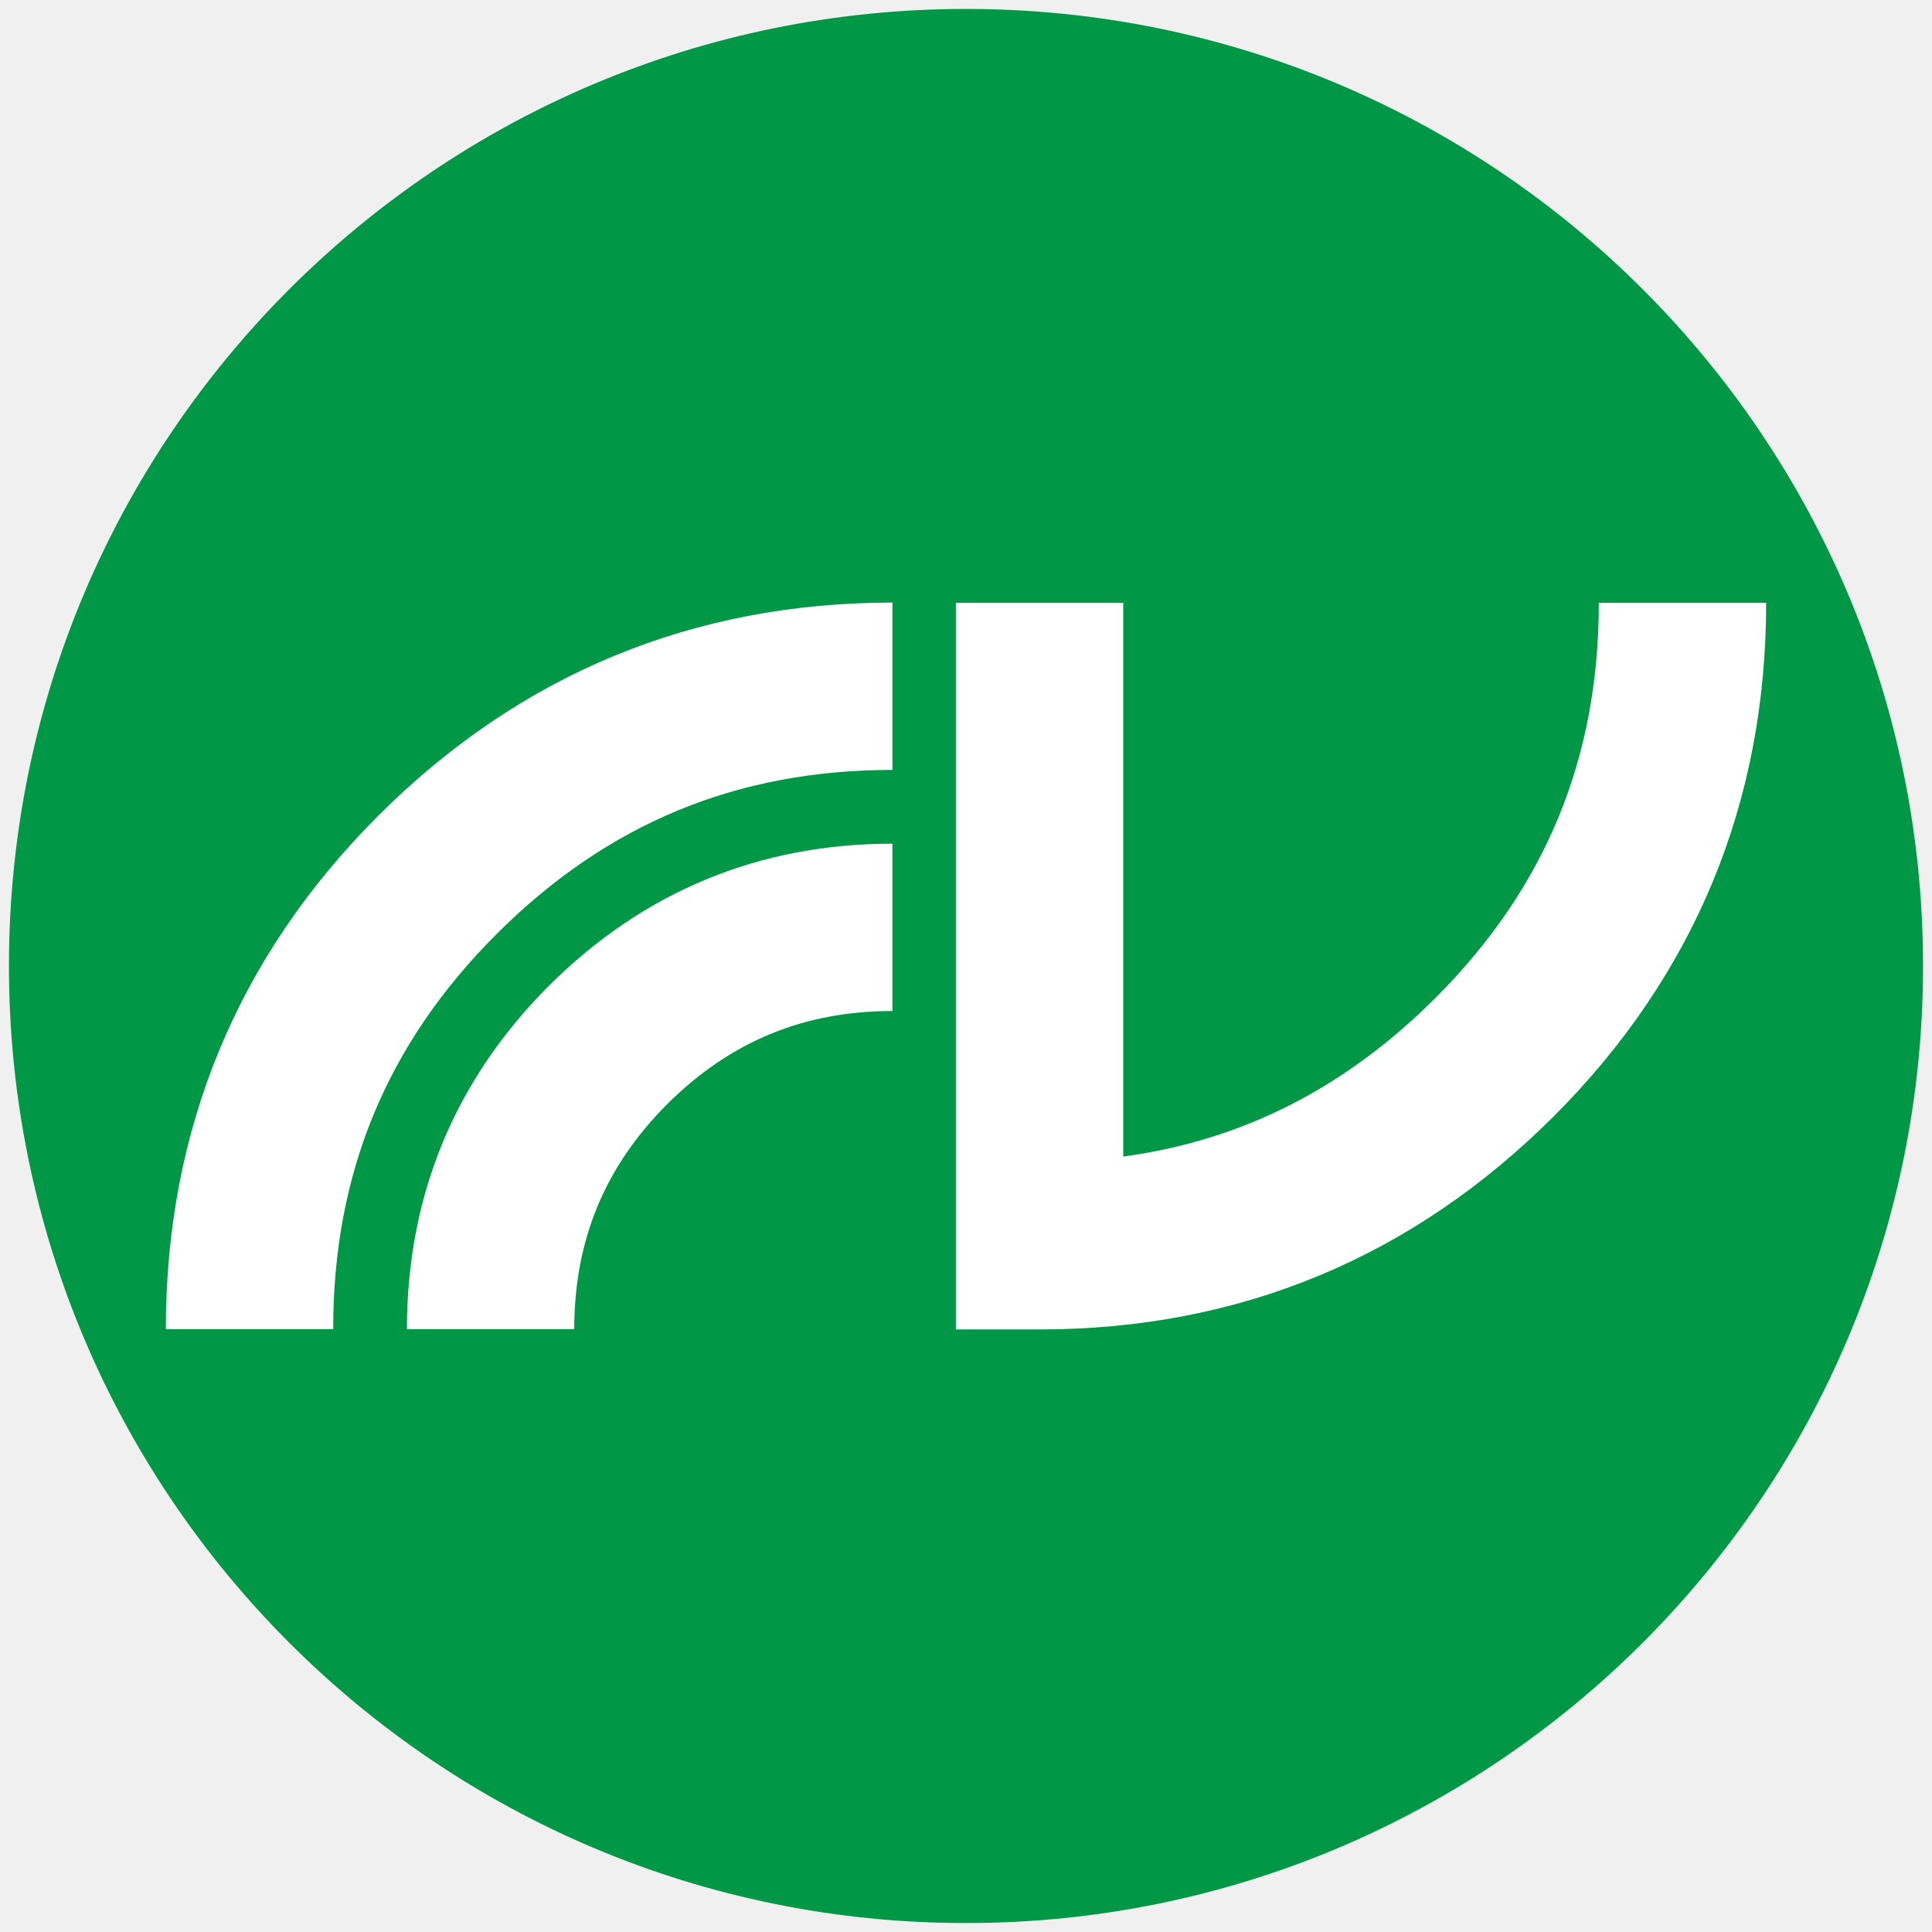
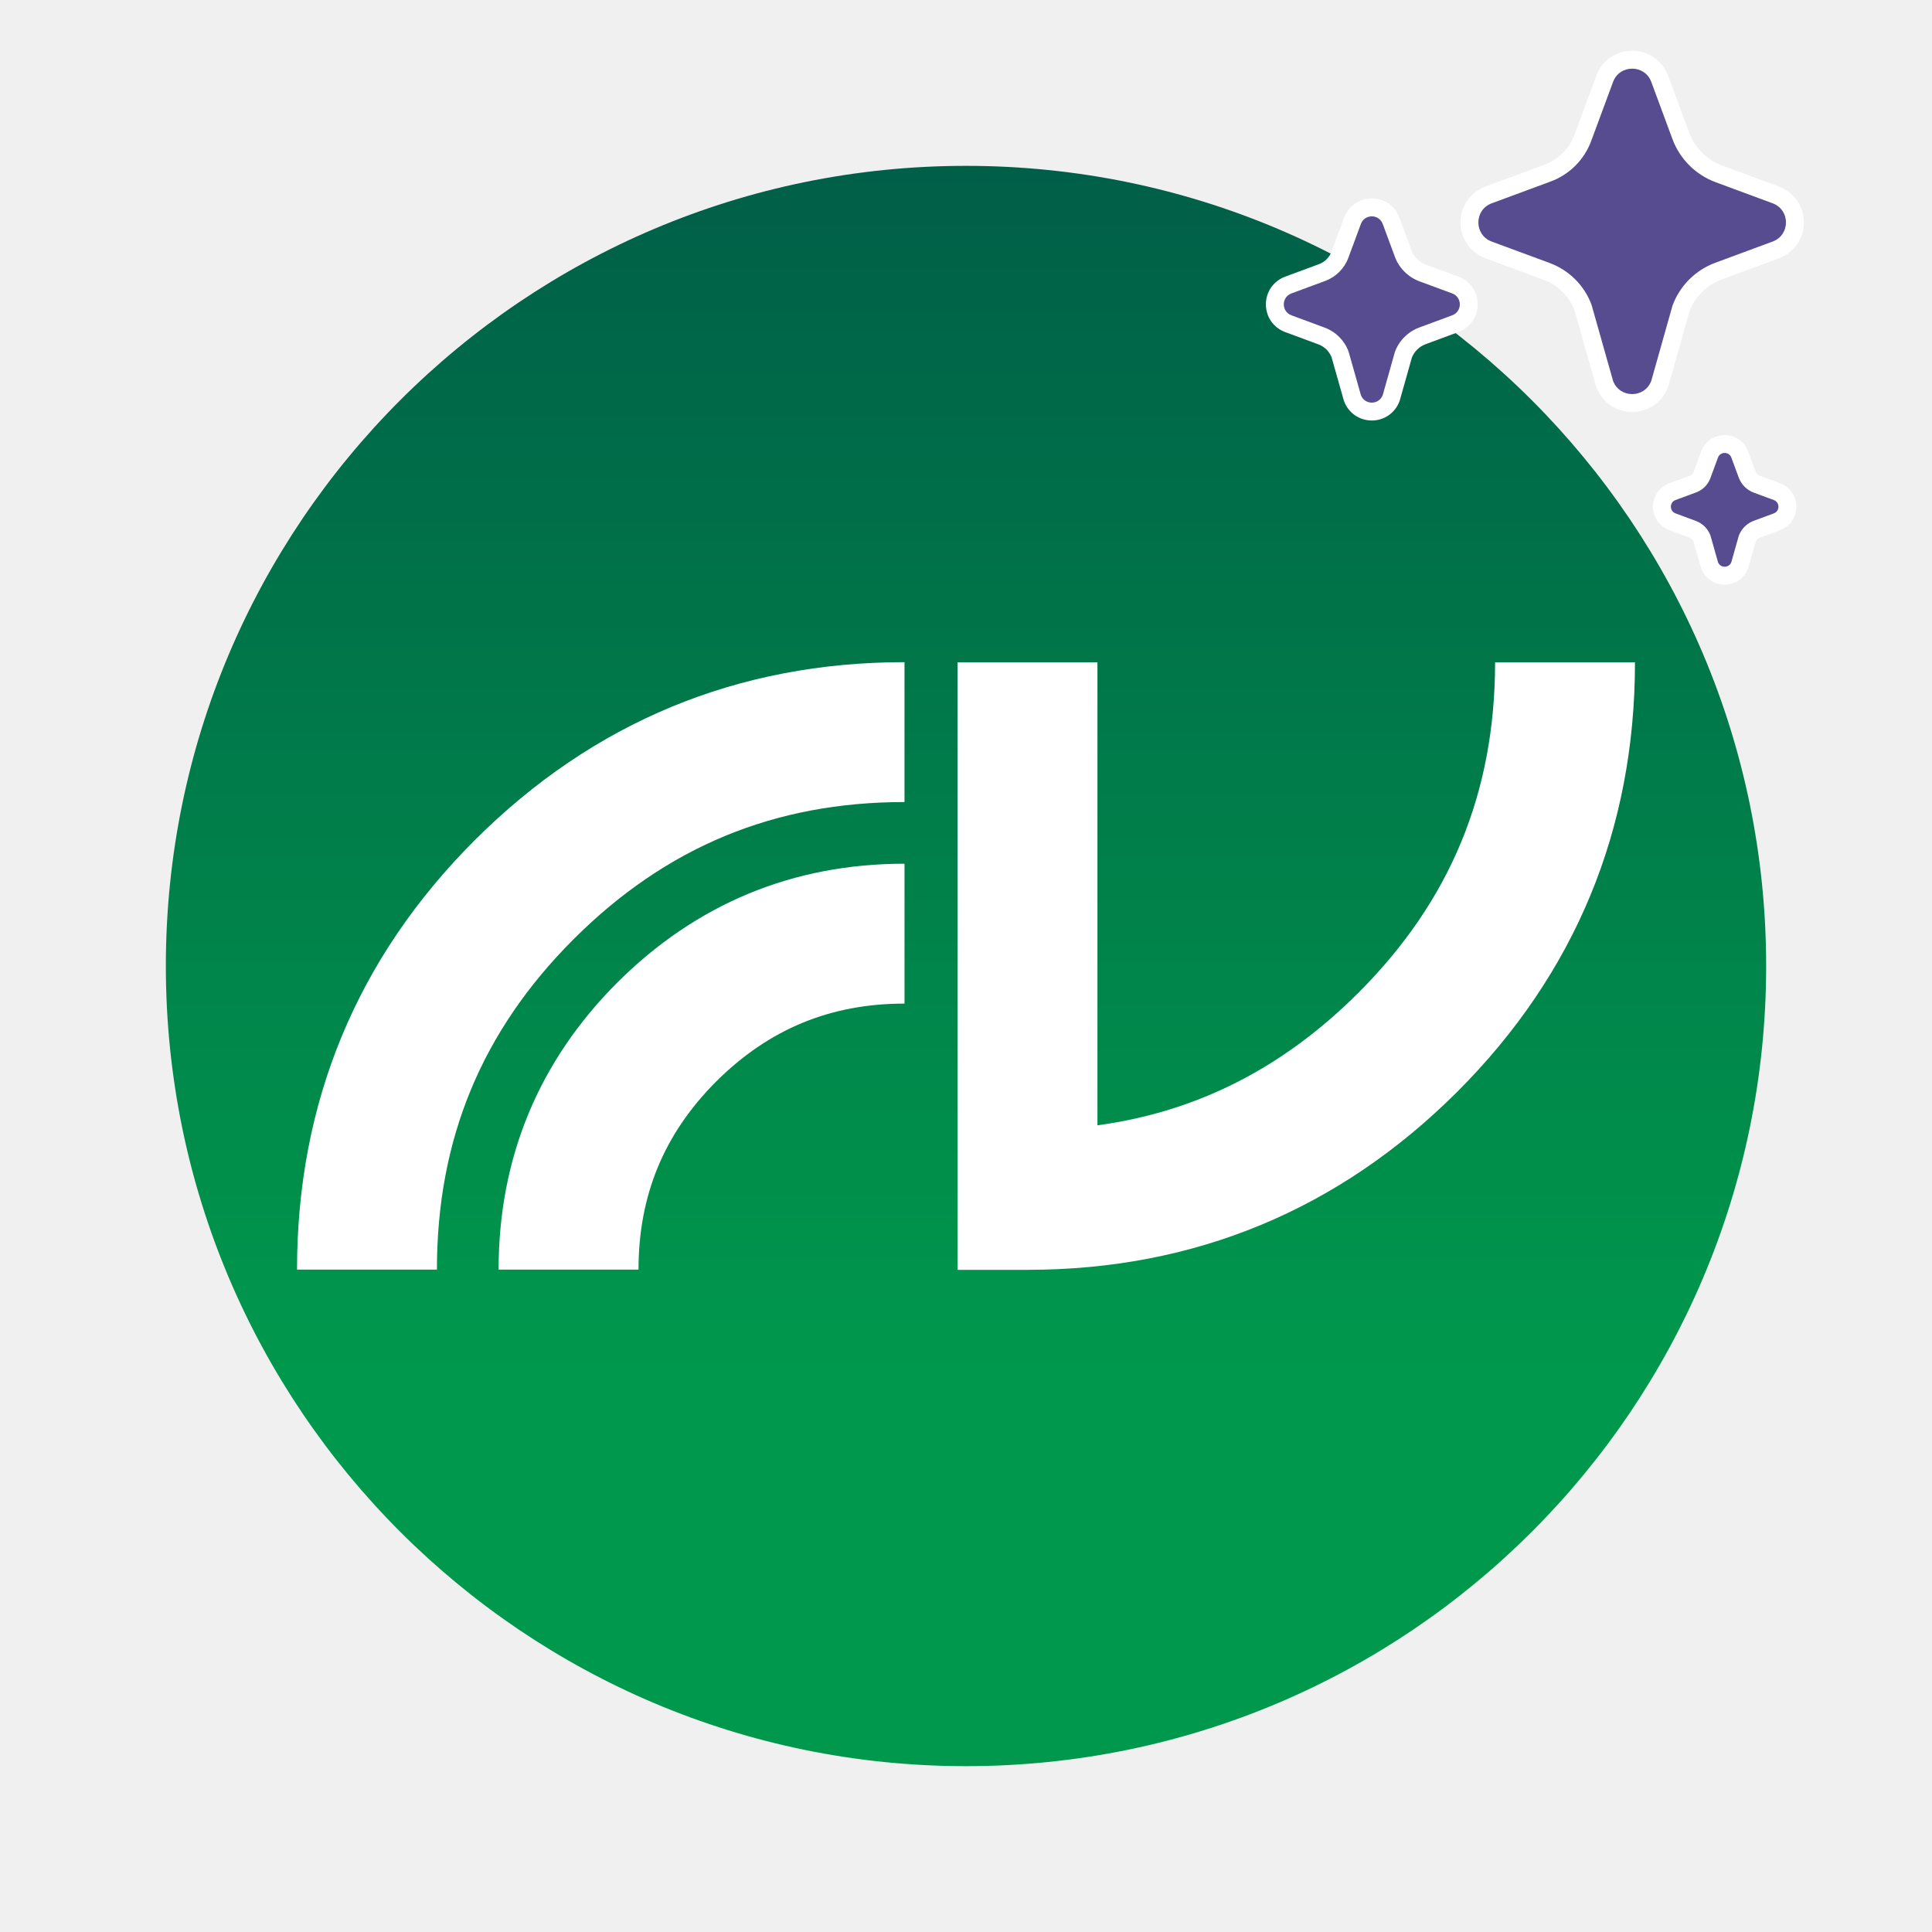
<svg xmlns="http://www.w3.org/2000/svg" id="Layer_1" viewBox="0 0 1080 1080">
  <defs>
-     <style>.cls-1{fill:#009846;}.cls-2{fill:#fff;}</style>
+     <style>.cls-1{fill:#fff;}.cls-2{fill:#574c90;}.cls-3{fill:url(#linear-gradient);}</style>
+     <linearGradient id="linear-gradient" x1="540" y1="768" x2="540" y2="-126.58" gradientUnits="userSpaceOnUse">
+       <stop offset="0" stop-color="#00984c" />
+       <stop offset="1" stop-color="#004c46" />
+     </linearGradient>
  </defs>
-   <circle class="cls-1" cx="540" cy="540" r="535" />
-   <path class="cls-2" d="M581.12,743.16h-46.77v-406.17h93.54v309.55c66.66-9.08,124.07-38.31,174.47-88.61,61.48-61.48,91.39-133.77,91.39-220.94h93.54c0,111.67-39.98,208.28-118.82,287.12-79.18,79.01-175.84,119.05-287.35,119.05Z" />
-   <path class="cls-2" d="M186.25,743.02h-93.54c0-111.68,39.98-208.28,118.82-287.12,79.17-79.01,175.84-119.05,287.35-119.05v93.54c-87.05,0-159.42,29.99-221.24,91.69-61.49,61.48-91.39,133.77-91.39,220.95Z" />
-   <path class="cls-2" d="M321.02,743.02h-93.54c0-74.53,26.66-139.07,79.23-191.83,53.01-52.84,117.63-79.57,192.16-79.57v93.54c-49.57,0-90.8,17.07-126.02,52.17-34.84,34.96-51.84,76.11-51.84,125.68Z" />
+   <circle class="cls-3" cx="540" cy="540" r="447.29" />
+   <path class="cls-1" d="M574.38,709.85h-39.1v-339.59h78.2v258.8c55.73-7.59,103.73-32.03,145.87-74.08,51.4-51.4,76.41-111.84,76.41-184.72h78.2c0,93.37-33.42,174.13-99.34,240.05-66.2,66.06-147.02,99.53-240.24,99.53Z" />
+   <path class="cls-1" d="M244.24,709.73h-78.2c0-93.37,33.42-174.13,99.34-240.05,66.19-66.06,147.01-99.53,240.24-99.53v78.2c-72.78,0-133.28,25.07-184.97,76.66-51.41,51.4-76.41,111.84-76.41,184.73Z" />
+   <path class="cls-1" d="M356.92,709.73h-78.2c0-62.31,22.29-116.27,66.25-160.38,44.32-44.17,98.35-66.53,160.66-66.53v78.2c-41.45,0-75.91,14.27-105.36,43.62-29.13,29.23-43.34,63.63-43.34,105.08Z" />
+   <path class="cls-2" d="M912.4,225.3c-6.93,0-12.97-4.2-15.38-10.7l-.07-.18-12-42.43c-3.54-9.4-10.95-16.78-20.38-20.27l-32.44-12c-6.5-2.41-10.7-8.44-10.7-15.37s4.2-12.97,10.7-15.38l32.99-12.21c9.13-3.38,16.31-10.55,19.69-19.69l12.21-32.99c2.41-6.5,8.44-10.7,15.38-10.7s12.97,4.2,15.37,10.7l11.8,31.88c3.64,9.84,11.37,17.57,21.21,21.21l31.88,11.8c6.5,2.41,10.7,8.44,10.7,15.38s-4.2,12.97-10.7,15.37l-32.07,11.87c-9.66,3.57-17.26,11.14-20.89,20.77l-11.86,42.06-.07.19c-2.41,6.5-8.44,10.7-15.37,10.7Z" />
+   <path class="cls-1" d="M912.4,38.37c4.43,0,8.85,2.48,10.69,7.44l11.8,31.88c4.14,11.19,12.97,20.02,24.16,24.16l31.88,11.8c9.92,3.67,9.92,17.7,0,21.37l-32.07,11.87c-11.08,4.1-19.81,12.83-23.91,23.91l-11.87,42.07c-1.84,4.96-6.26,7.44-10.69,7.44s-8.85-2.48-10.69-7.44l-12-42.44c-4.01-10.84-12.56-19.39-23.4-23.4l-32.44-12c-9.92-3.67-9.92-17.7,0-21.37l32.99-12.21c10.49-3.88,18.76-12.15,22.64-22.64l12.21-32.99c1.84-4.96,6.26-7.44,10.69-7.44M912.4,28.37c-9.05,0-16.92,5.48-20.06,13.97l-12.21,32.99c-2.87,7.76-8.97,13.86-16.73,16.73l-32.99,12.21c-8.49,3.14-13.97,11.02-13.97,20.06,0,9.05,5.48,16.92,13.97,20.06l32.44,12c8,2.96,14.31,9.2,17.36,17.15l11.89,42.03.11.38.14.37c3.14,8.49,11.02,13.97,20.06,13.97s16.92-5.48,20.06-13.97l.14-.37.11-.38,11.75-41.66c3.14-8.18,9.64-14.61,17.87-17.65l32.07-11.87c8.49-3.14,13.97-11.02,13.97-20.06s-5.48-16.92-13.97-20.06l-31.88-11.8c-8.47-3.13-15.12-9.79-18.25-18.25l-11.8-31.88c-3.14-8.49-11.02-13.97-20.06-13.97h0Z" />
+   <path class="cls-2" d="M766.84,230.06c-4.87,0-9.11-2.95-10.81-7.52l-.07-.18-6.87-24.28c-1.82-4.76-5.59-8.5-10.38-10.27l-18.56-6.87c-4.57-1.69-7.52-5.93-7.52-10.81,0-4.87,2.95-9.11,7.52-10.81l18.88-6.99c4.64-1.72,8.29-5.36,10-10l6.99-18.88c1.69-4.57,5.93-7.52,10.81-7.52s9.11,2.95,10.8,7.52l6.75,18.25c1.87,5.04,5.83,9.01,10.87,10.87l18.25,6.75c4.57,1.69,7.52,5.93,7.52,10.81s-2.95,9.11-7.52,10.81l-18.35,6.79c-4.92,1.82-8.8,5.66-10.66,10.55l-6.79,24.07-.07.19c-1.69,4.57-5.93,7.52-10.8,7.52Z" />
+   <path class="cls-1" d="M766.84,120.94c2.53,0,5.07,1.42,6.12,4.26l6.75,18.25c2.37,6.41,7.42,11.46,13.83,13.83l18.25,6.75c5.68,2.1,5.68,10.13,0,12.23l-18.35,6.79c-6.34,2.35-11.34,7.34-13.68,13.68l-6.79,24.08c-1.05,2.84-3.58,4.26-6.12,4.26s-5.07-1.42-6.12-4.26l-6.87-24.29c-2.3-6.21-7.19-11.1-13.39-13.39l-18.56-6.87c-5.68-2.1-5.68-10.13,0-12.23l18.88-6.99c6-2.22,10.74-6.96,12.96-12.96l6.99-18.88c1.05-2.84,3.58-4.26,6.12-4.26M766.84,110.94c-6.99,0-13.07,4.23-15.49,10.79l-6.99,18.88c-1.21,3.27-3.78,5.84-7.05,7.05l-18.88,6.99c-6.55,2.42-10.79,8.51-10.79,15.49s4.23,13.07,10.79,15.49l18.56,6.87c3.37,1.25,6.03,3.85,7.36,7.17l6.75,23.85.11.38.14.37c2.42,6.55,8.51,10.79,15.49,10.79s13.07-4.23,15.49-10.79l.14-.37.11-.38,6.67-23.64c1.38-3.45,4.15-6.16,7.65-7.46l18.35-6.79c6.55-2.43,10.79-8.51,10.79-15.49,0-6.99-4.23-13.07-10.79-15.49l-18.25-6.75c-3.67-1.36-6.56-4.25-7.92-7.92l-6.75-18.25c-2.42-6.55-8.51-10.79-15.49-10.79h0Z" />
+   <path class="cls-2" d="M964.11,321.8c-3.8,0-7.11-2.3-8.43-5.87l-.07-.19-4.19-14.81c-.92-2.35-2.79-4.19-5.16-5.06l-11.34-4.2c-3.56-1.32-5.87-4.63-5.87-8.43s2.3-7.11,5.87-8.43l11.53-4.27c2.3-.85,4.11-2.66,4.96-4.96l4.27-11.53c1.32-3.56,4.63-5.87,8.43-5.87s7.11,2.3,8.42,5.87l4.12,11.15c.94,2.55,2.94,4.55,5.49,5.49l11.15,4.12c3.56,1.32,5.87,4.63,5.87,8.43s-2.3,7.11-5.87,8.43l-11.21,4.15c-2.45.91-4.39,2.81-5.34,5.24l-4.14,14.69-.07.19c-1.32,3.56-4.63,5.87-8.42,5.87Z" />
+   <path class="cls-1" d="M964.1,253.2c1.55,0,3.09.87,3.74,2.6l4.12,11.15c1.45,3.91,4.53,7,8.45,8.45l11.15,4.12c3.47,1.28,3.47,6.19,0,7.47l-11.21,4.15c-3.87,1.43-6.93,4.49-8.36,8.36l-4.15,14.71c-.64,1.73-2.19,2.6-3.74,2.6s-3.09-.87-3.74-2.6l-4.2-14.84c-1.4-3.79-4.39-6.78-8.18-8.18l-11.34-4.2c-3.47-1.28-3.47-6.19,0-7.47l11.53-4.27c3.67-1.36,6.56-4.25,7.92-7.92l4.27-11.53c.64-1.73,2.19-2.6,3.74-2.6M964.1,243.2c-5.91,0-11.06,3.58-13.11,9.13l-4.27,11.53c-.34.93-1.08,1.66-2.01,2.01l-11.53,4.27c-5.55,2.05-9.13,7.2-9.13,13.11s3.58,11.06,9.13,13.11l11.34,4.2c.97.36,1.75,1.09,2.17,2.02l4.06,14.34.11.38.14.37c2.05,5.55,7.2,9.13,13.11,9.13s11.06-3.58,13.11-9.13l.14-.37.11-.38,4.01-14.21c.45-1.01,1.3-1.8,2.34-2.19l11.21-4.15c5.55-2.05,9.13-7.2,9.13-13.11s-3.58-11.06-9.13-13.11l-11.15-4.12c-1.18-.44-2.1-1.36-2.54-2.54l-4.12-11.15c-2.05-5.55-7.2-9.13-13.11-9.13h0Z" />
</svg>
